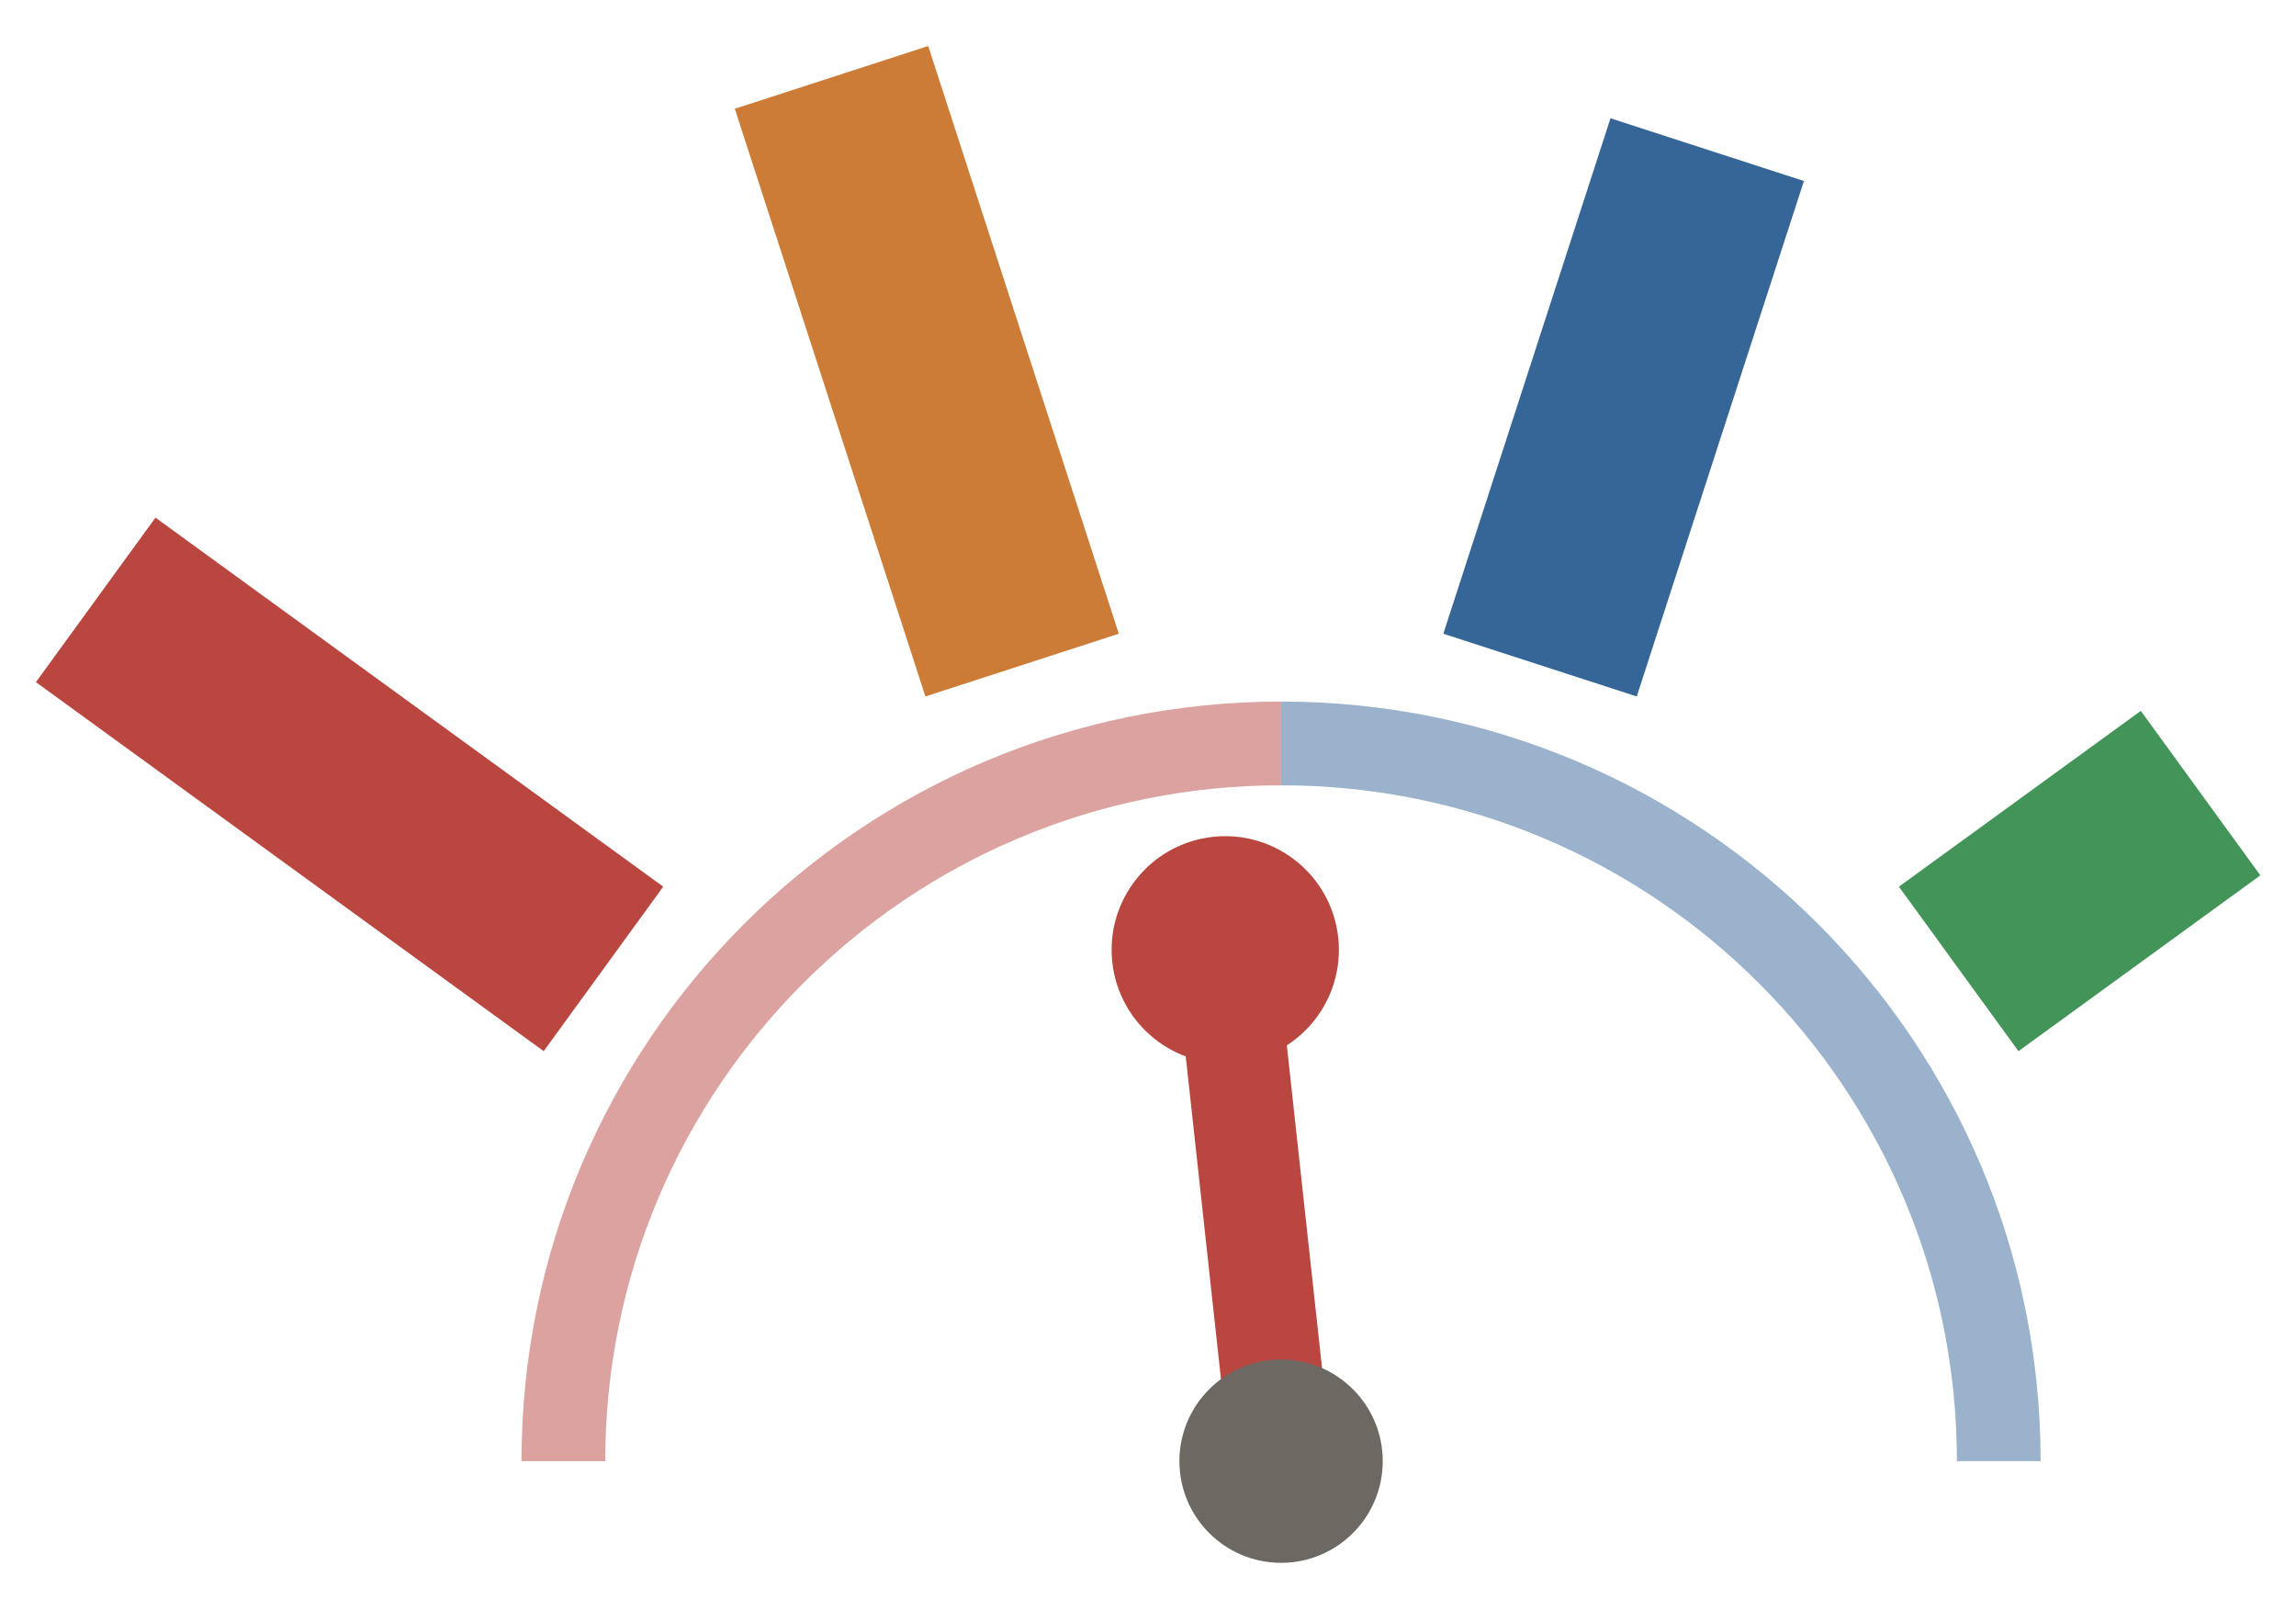
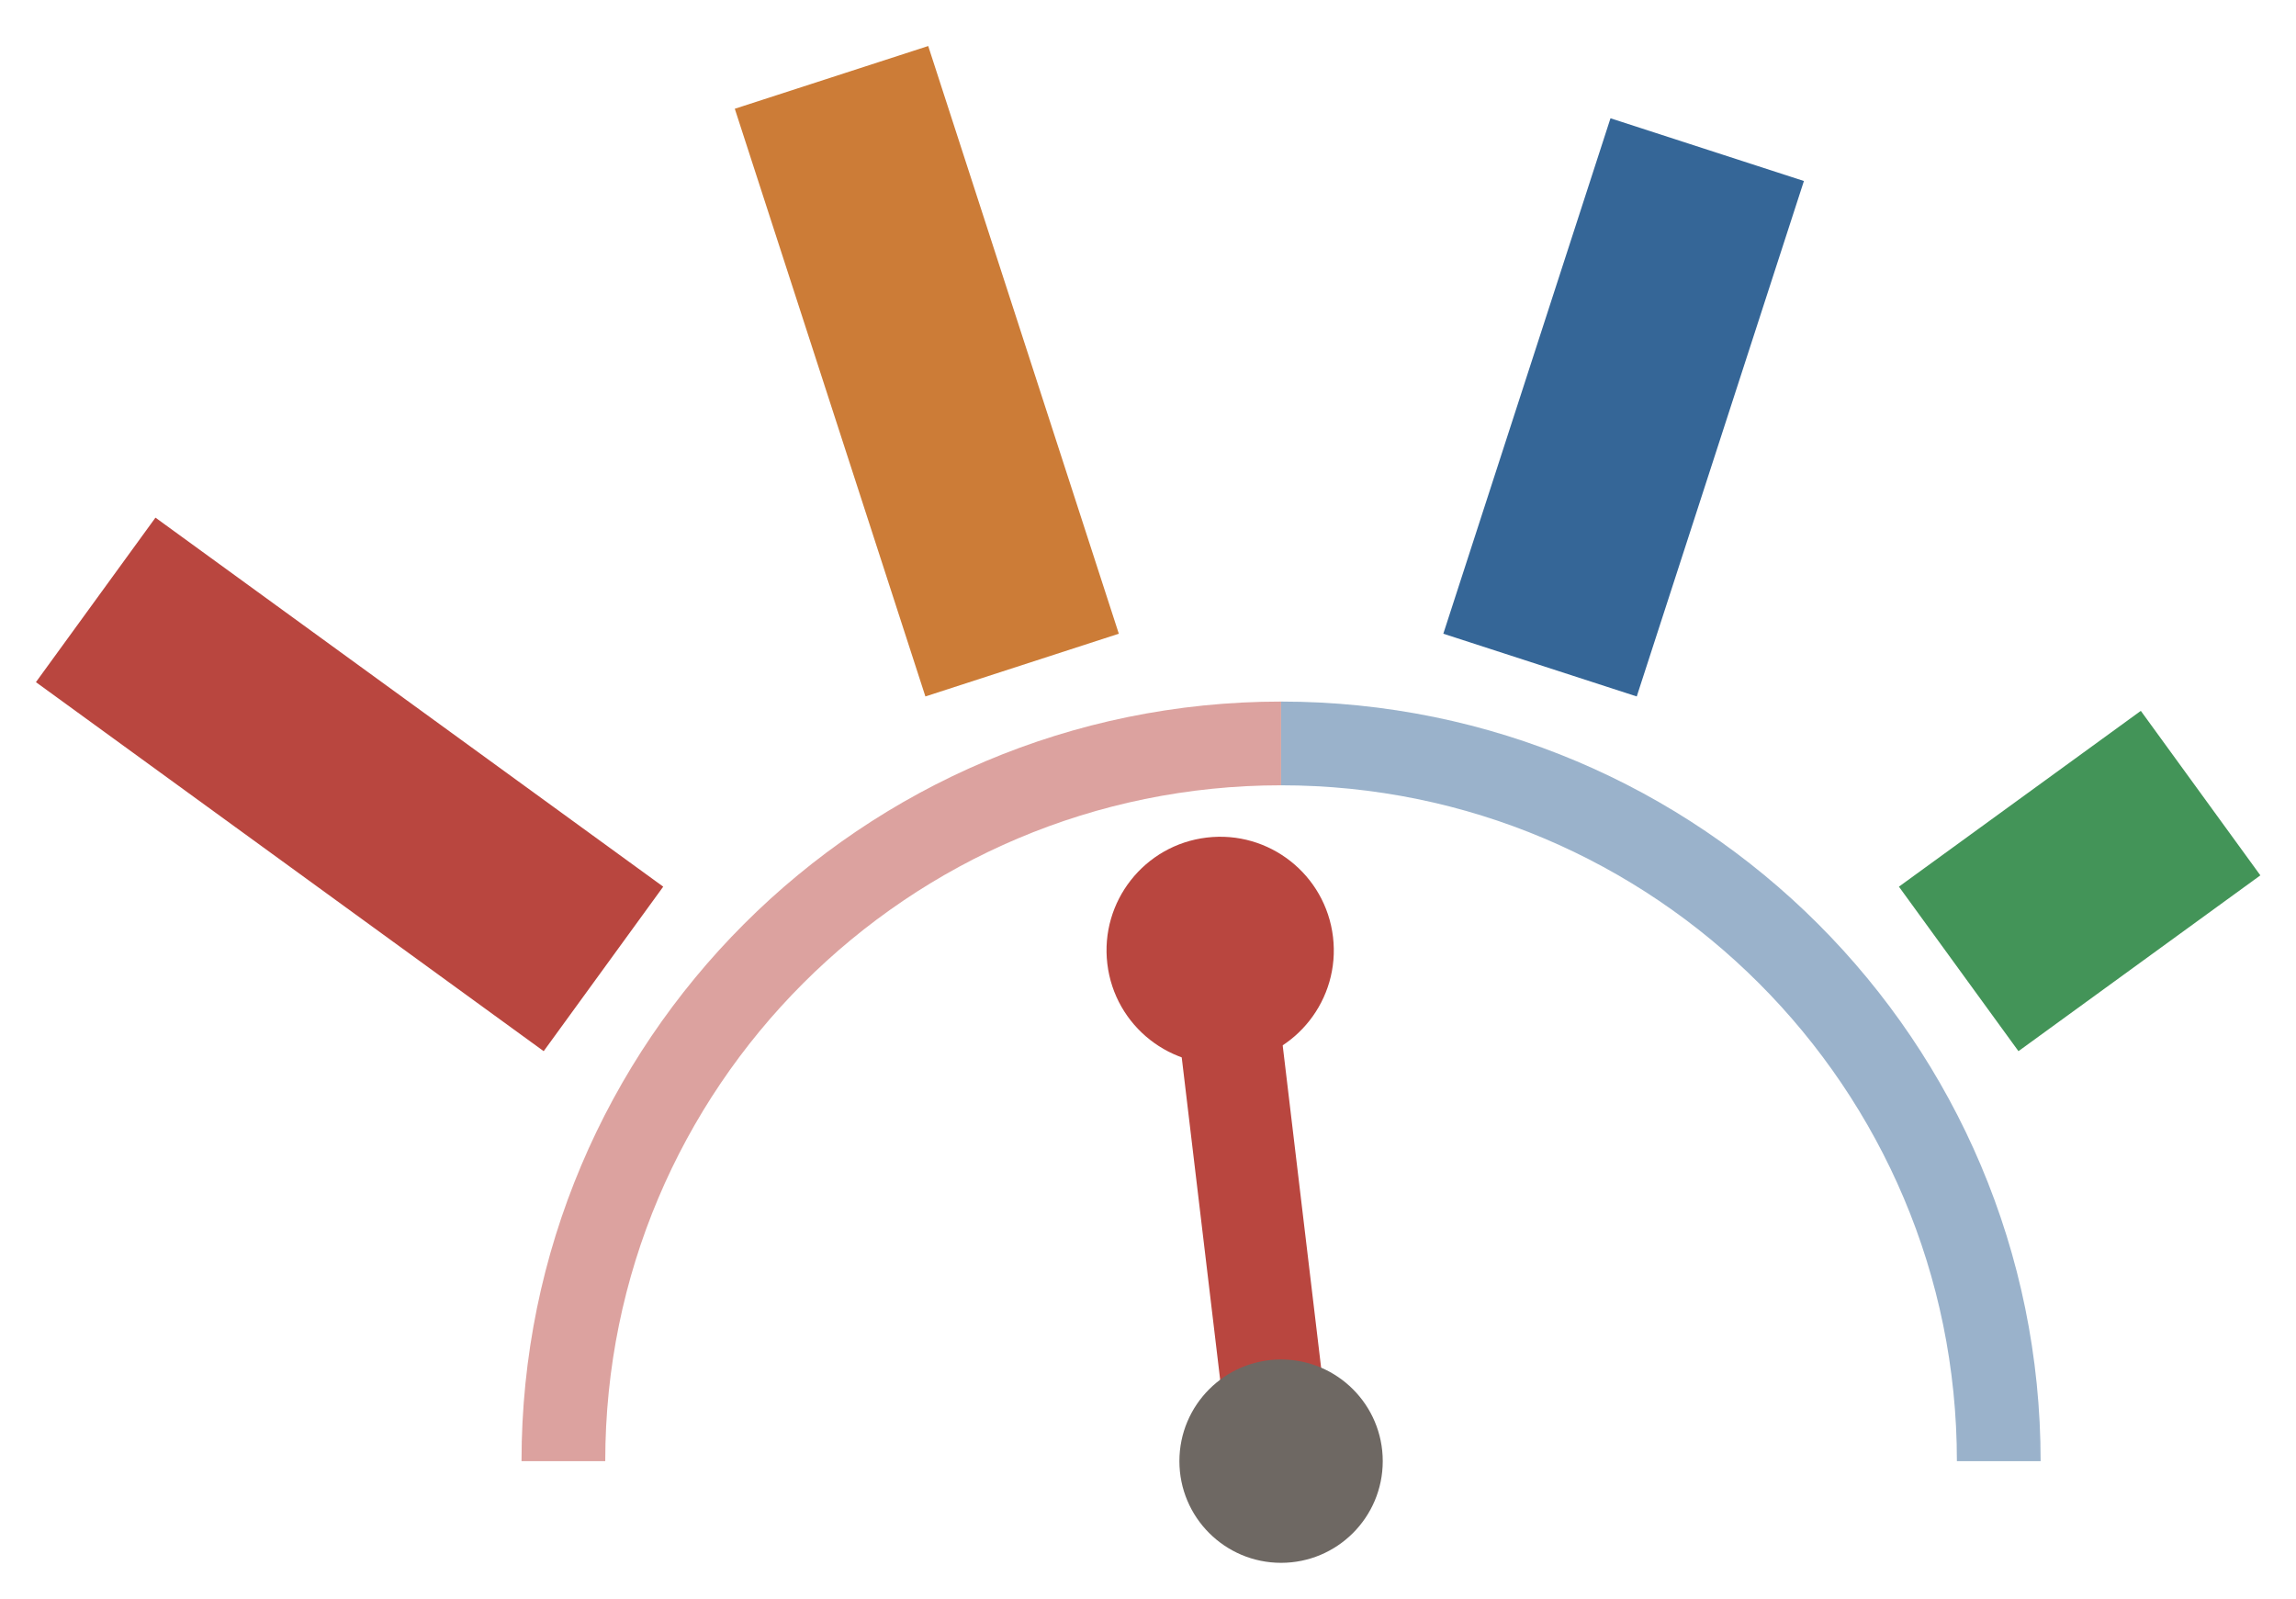
<svg xmlns="http://www.w3.org/2000/svg" viewBox="0.58 0.07 38.39 26.73">
  <path d="M 10 24.5 A 12 12 0 0 1 22 12.5" fill="none" stroke="#b9463f" stroke-width="1.4" opacity="0.5" />
  <path d="M 22 12.5 A 12 12 0 0 1 34 24.5" fill="none" stroke="#356697" stroke-width="1.4" opacity="0.5" />
  <line x1="10.67" y1="16.27" x2="2.18" y2="10.1" stroke="#b9463f" stroke-width="3.4" stroke-linecap="butt" stroke-dasharray="10.5 10.5" />
  <line x1="17.67" y1="11.19" x2="14.43" y2="1.2" stroke="#cc7c37" stroke-width="3.4" stroke-linecap="butt" stroke-dasharray="10.33 10.5" />
  <line x1="26.33" y1="11.19" x2="29.57" y2="1.2" stroke="#356697" stroke-width="3.4" stroke-linecap="butt" stroke-dasharray="9.06 10.5" />
  <line x1="33.33" y1="16.27" x2="41.82" y2="10.1" stroke="#439458" stroke-width="3.4" stroke-linecap="butt" stroke-dasharray="5 10.5" />
  <g transform="translate(22, 24.5)">
-     <g transform="rotate(-6.23)">
+     <g transform="rotate(-6.8)">
      <line x1="0" y1="0" x2="0" y2="-8.6" stroke="#b9463f" stroke-width="1.7" stroke-linecap="round" />
      <circle cx="0" cy="-8.6" r="1.9" fill="#b9463f" />
    </g>
  </g>
  <circle cx="22" cy="24.5" r="1.7" fill="#6e6863" />
</svg>
